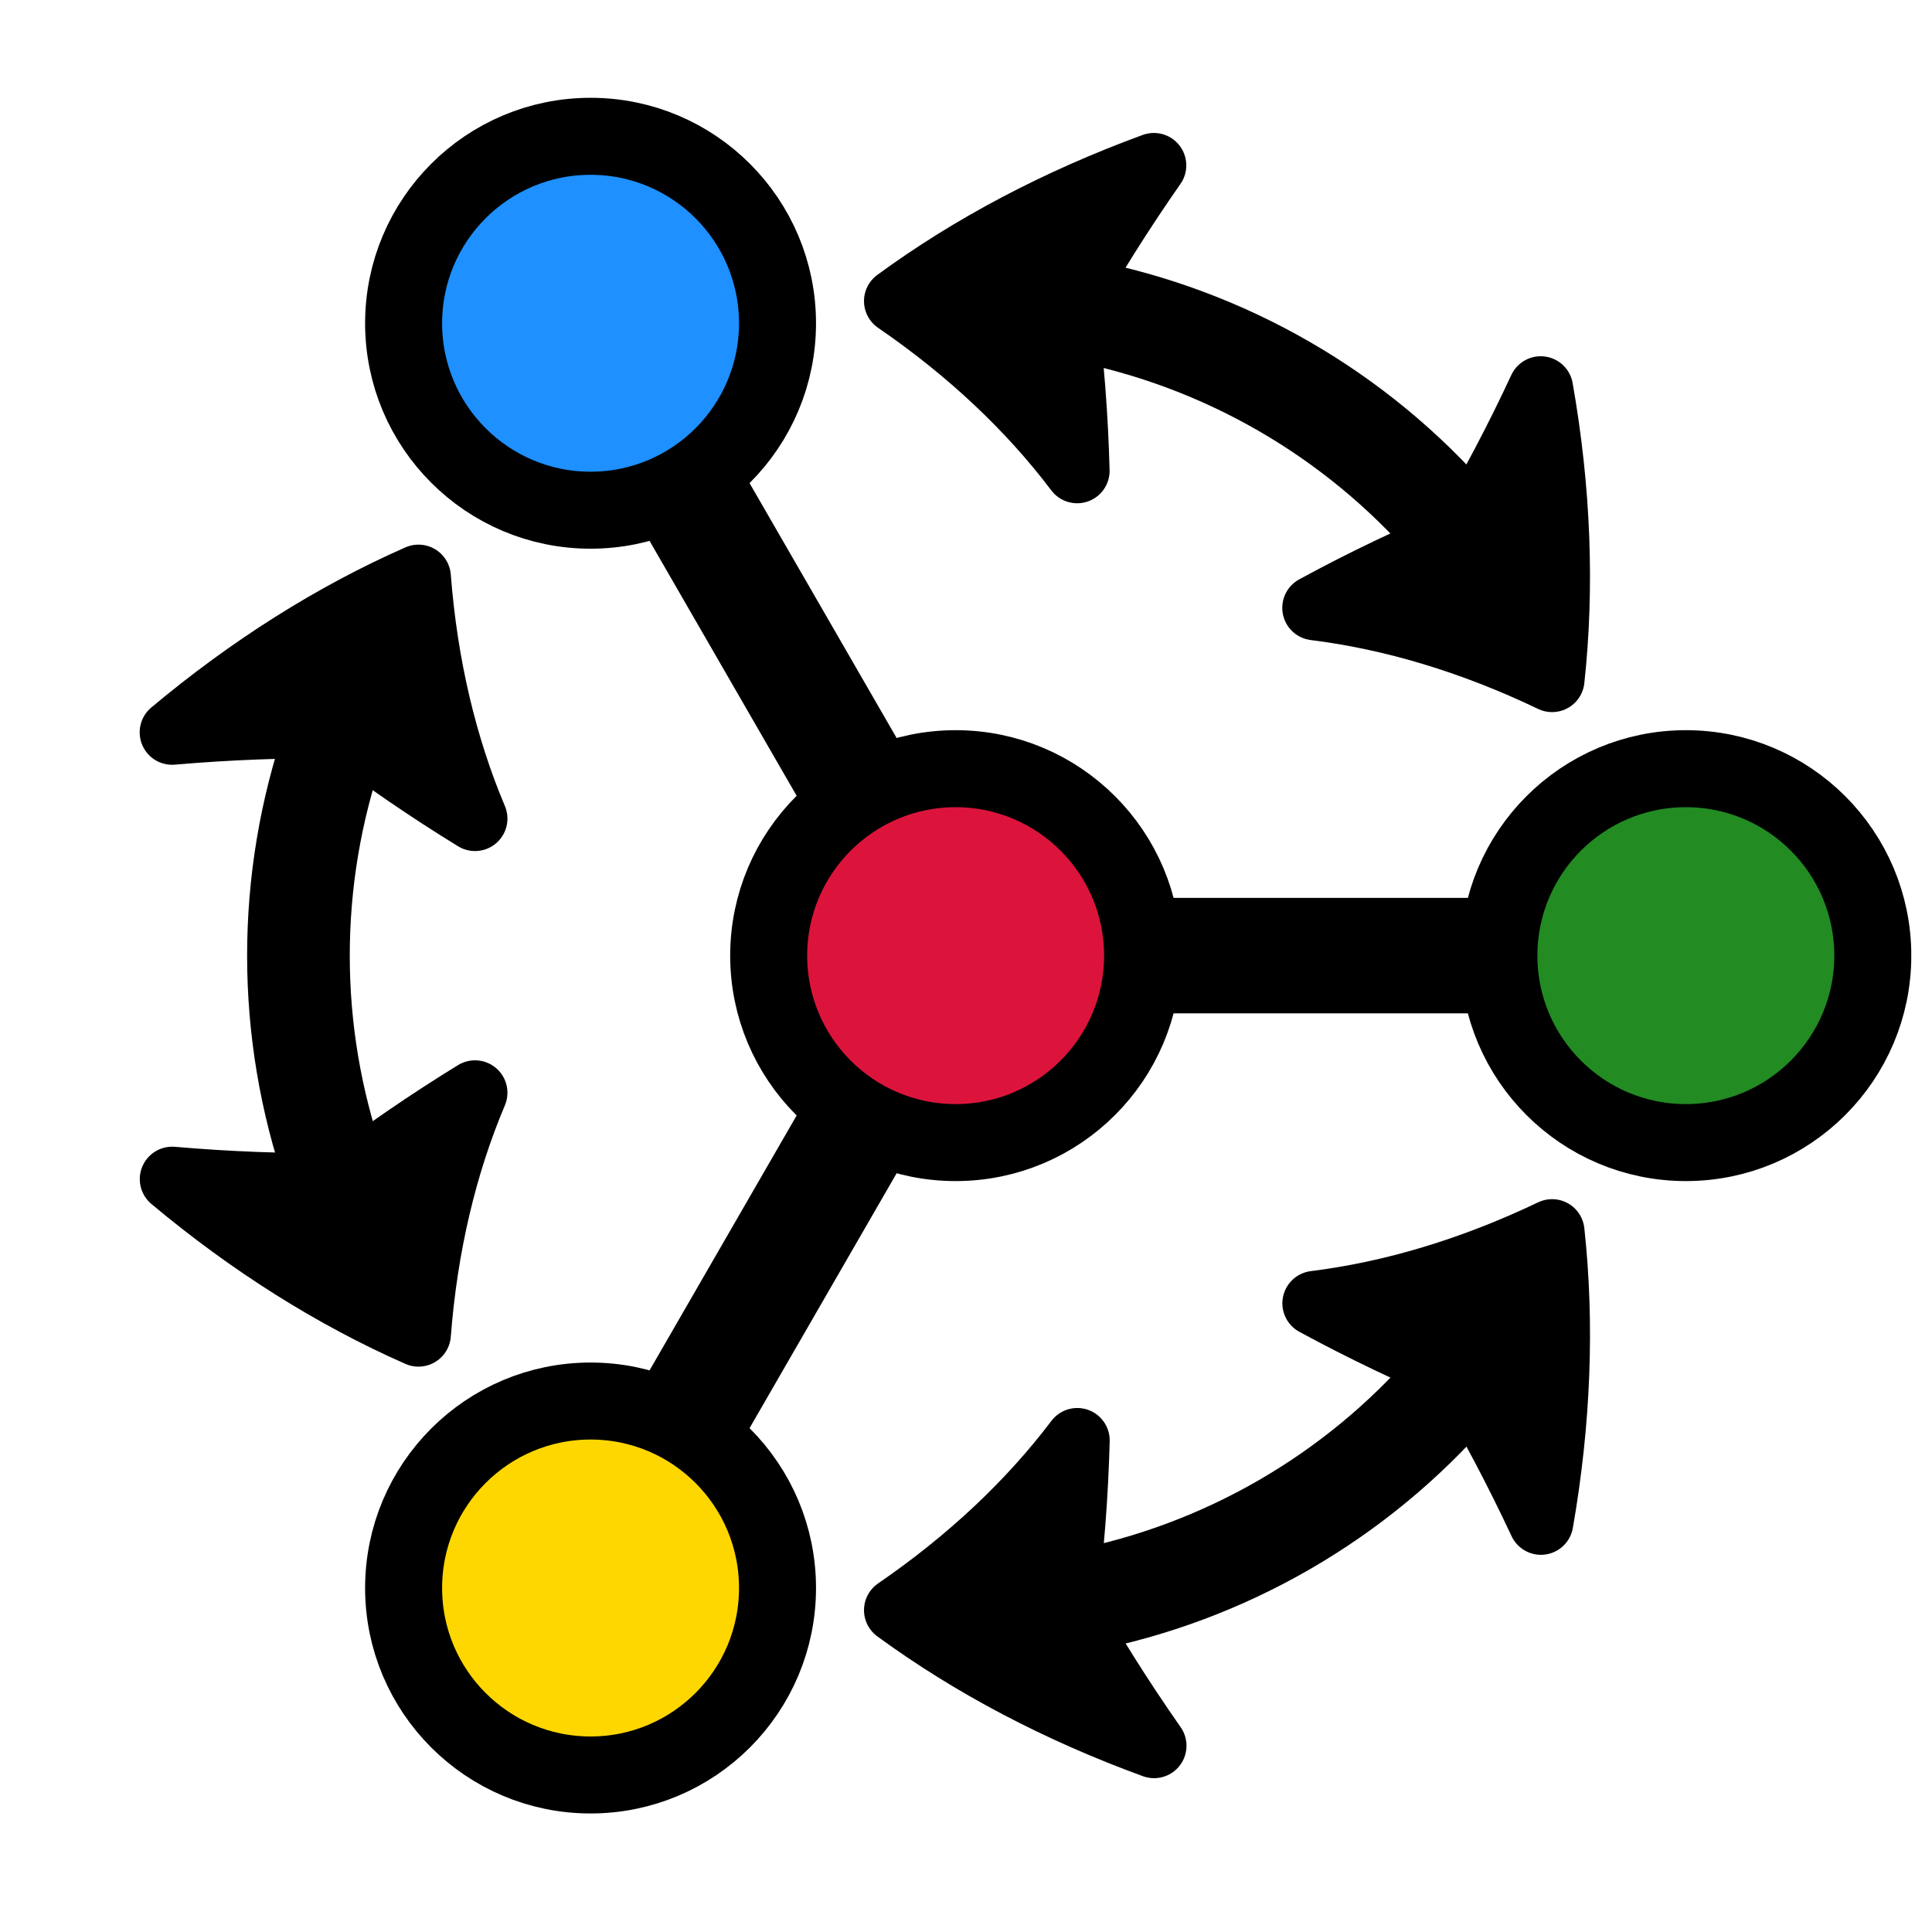
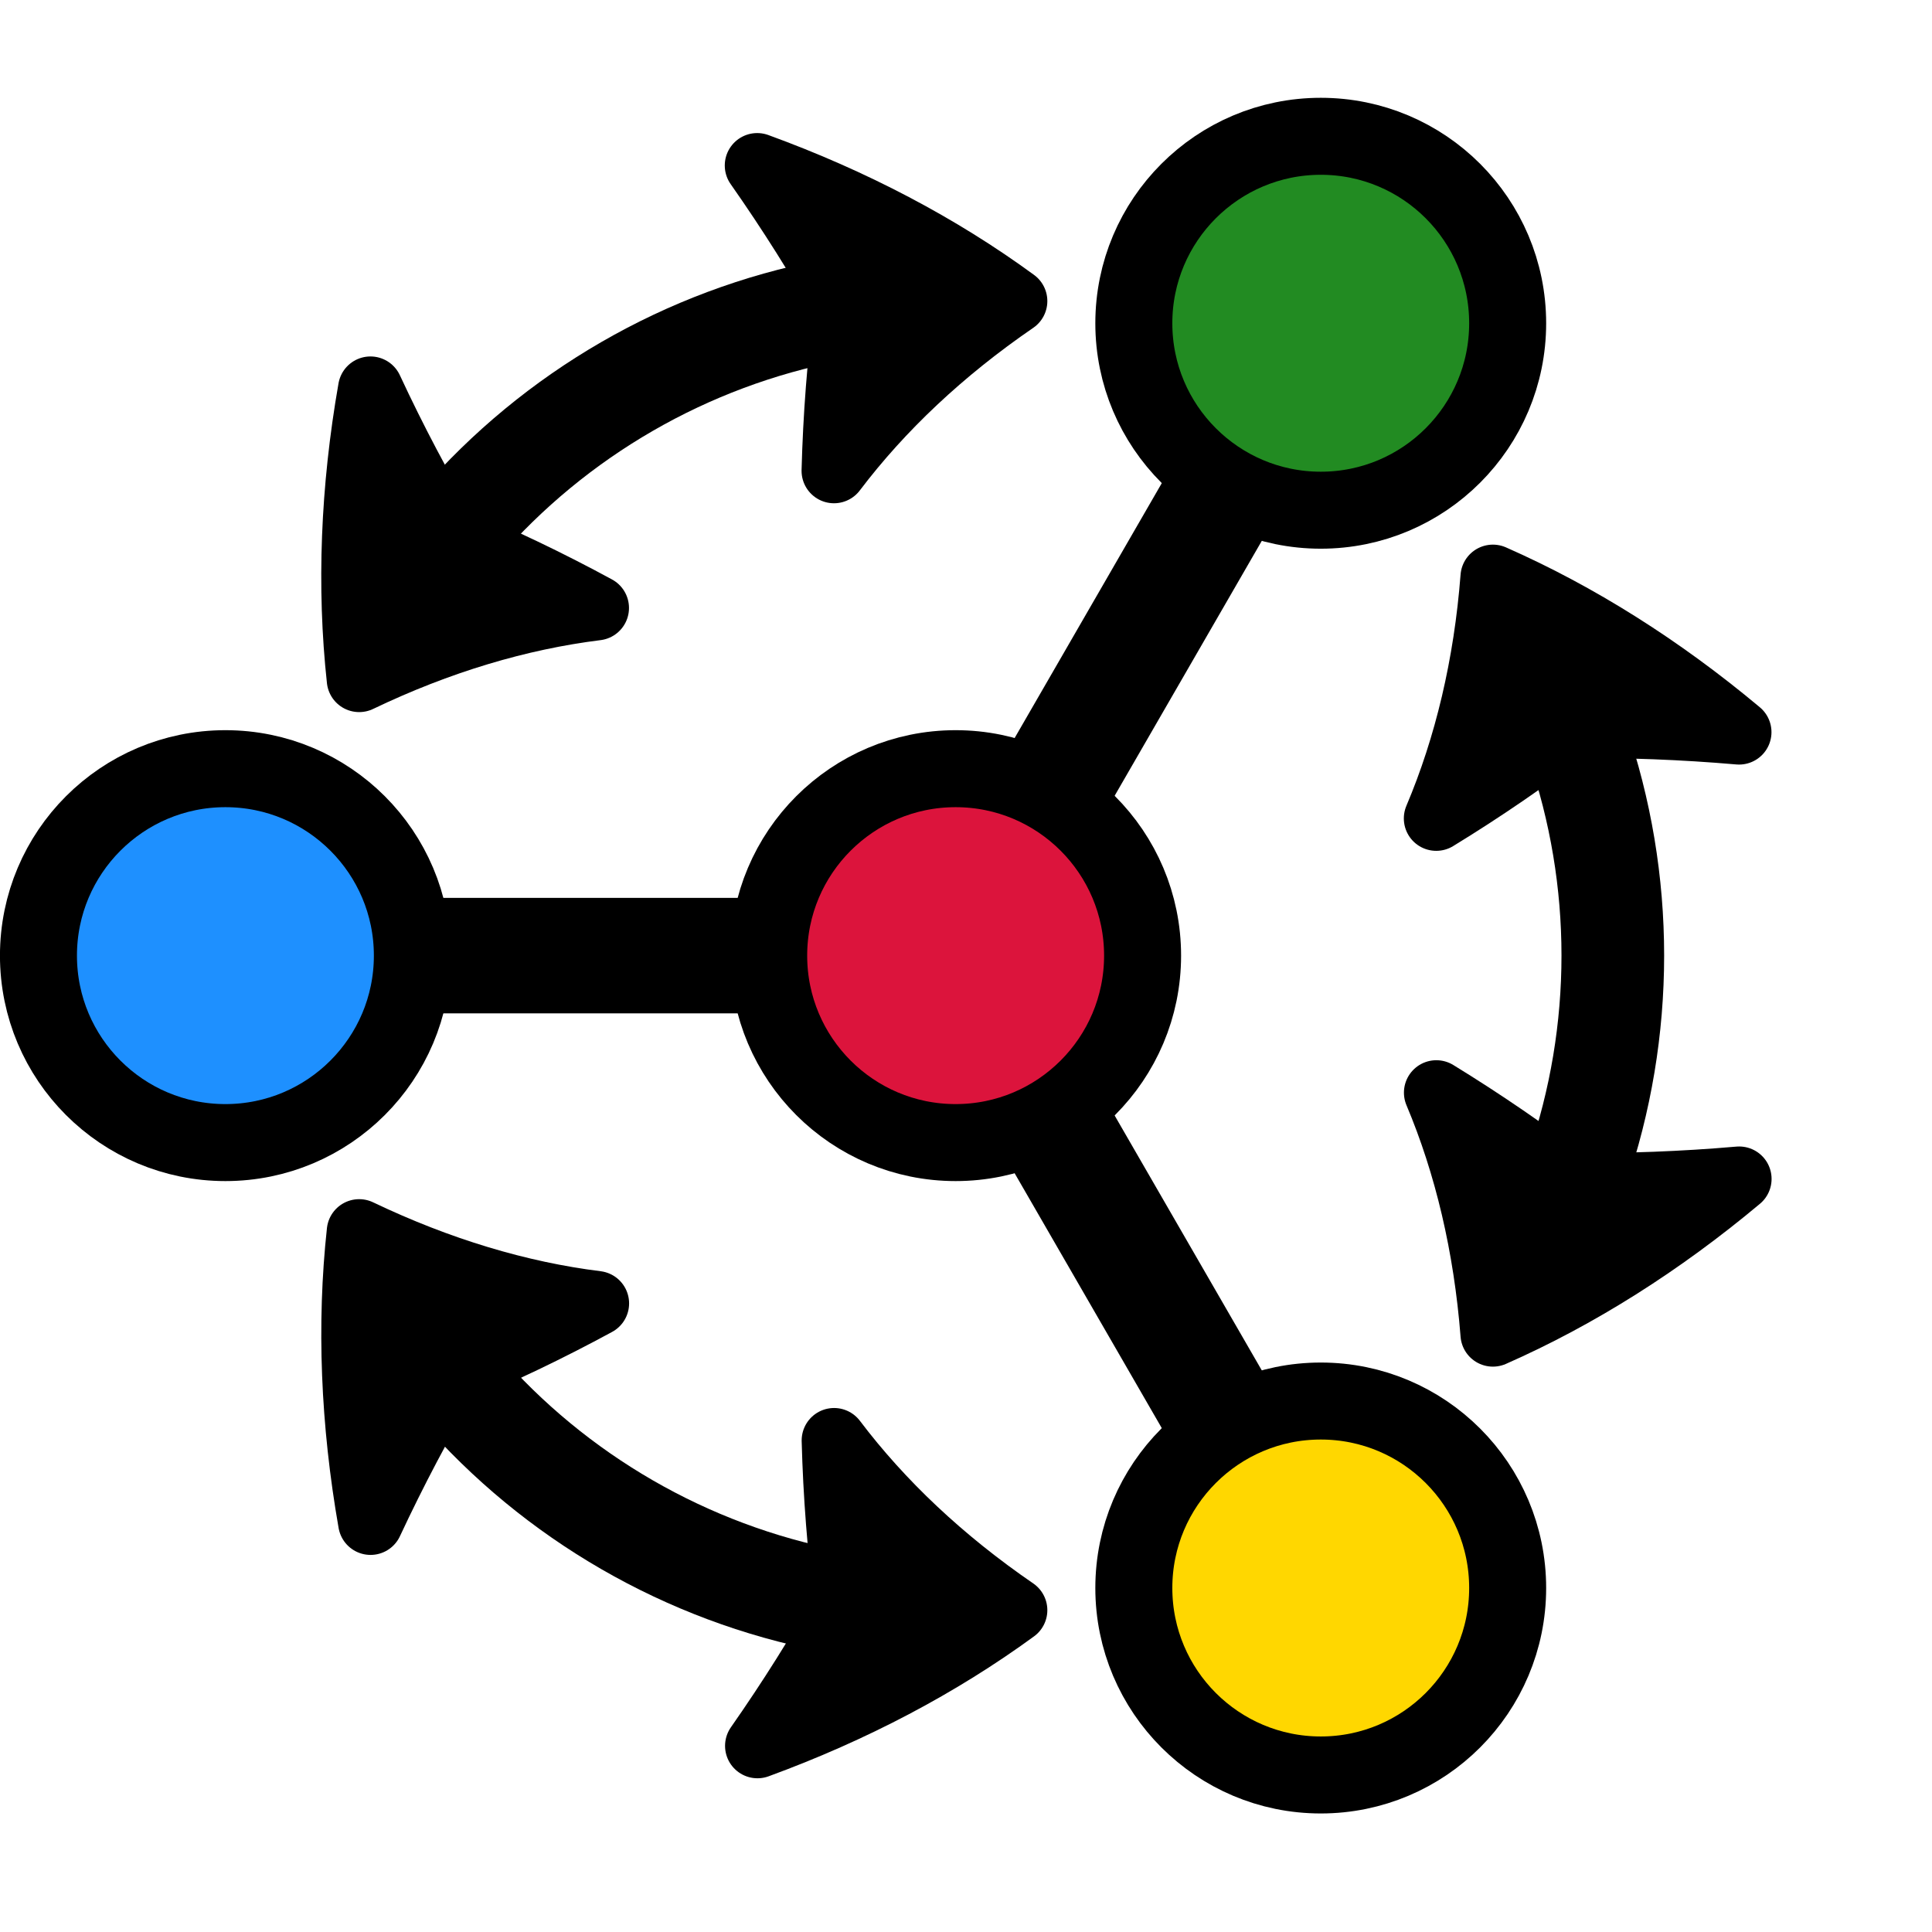
<svg xmlns="http://www.w3.org/2000/svg" width="74.195pt" height="74.195pt" viewBox="0 0 74.195 74.195">
  <defs>
    <clipPath id="clip-0">
      <path clip-rule="nonzero" d="M 0 0 L 73.398 0 L 73.398 73.398 L 0 73.398 Z M 0 0 " />
    </clipPath>
    <clipPath id="clip-1">
      <path clip-rule="nonzero" d="M 0 0 L 73.398 0 L 73.398 73.398 L 0 73.398 Z M 0 0 " />
    </clipPath>
    <clipPath id="clip-2">
-       <path clip-rule="nonzero" d="M 15 0 L 73.398 0 L 73.398 73.398 L 15 73.398 Z M 15 0 " />
+       <path clip-rule="nonzero" d="M 0 0 L 73.398 0 L 73.398 73.398 L 0 73.398 Z M 0 0 " />
    </clipPath>
    <clipPath id="clip-3">
-       <path clip-rule="nonzero" d="M 0 11 L 72 11 L 72 73.398 L 0 73.398 Z M 0 11 " />
+       <path clip-rule="nonzero" d="M 1 0 L 73.398 0 L 73.398 62 L 1 62 Z M 1 0 " />
    </clipPath>
    <clipPath id="clip-4">
-       <path clip-rule="nonzero" d="M 0 0 L 73.398 0 L 73.398 73.398 L 0 73.398 Z M 0 0 " />
+       <path clip-rule="nonzero" d="M 0 0 L 58 0 L 58 73.398 L 0 73.398 Z M 0 0 " />
    </clipPath>
    <clipPath id="clip-5">
-       <path clip-rule="nonzero" d="M 0 0 L 69 0 L 69 73.398 L 0 73.398 Z M 0 0 " />
+       <path clip-rule="nonzero" d="M 1 11 L 73.398 11 L 73.398 73.398 L 1 73.398 Z M 1 11 " />
    </clipPath>
    <clipPath id="clip-6">
      <path clip-rule="nonzero" d="M 0 0 L 73.398 0 L 73.398 73.398 L 0 73.398 Z M 0 0 " />
    </clipPath>
+     <clipPath id="clip-7">
+       <path clip-rule="nonzero" d="M 0 0 L 73.398 0 L 73.398 73.398 L 0 73.398 Z M 0 0 " />
+     </clipPath>
+     <clipPath id="clip-8">
+       <path clip-rule="nonzero" d="M 4 0 L 73.398 0 L 73.398 73.398 L 4 73.398 Z M 4 0 " />
+     </clipPath>
  </defs>
-   <path fill="none" stroke-width="4.483" stroke-linecap="butt" stroke-linejoin="miter" stroke="rgb(0%, 0%, 0%)" stroke-opacity="1" stroke-miterlimit="10" d="M 5.67 -0 L 22.676 -0 " transform="matrix(0.989267, 0, 0, -0.989267, 36.69982, 36.69883)" />
  <g clip-path="url(#clip-0)">
-     <path fill="none" stroke-width="4.483" stroke-linecap="butt" stroke-linejoin="miter" stroke="rgb(0%, 0%, 0%)" stroke-opacity="1" stroke-miterlimit="10" d="M -2.836 4.908 L -11.337 19.64 " transform="matrix(0.989267, 0, 0, -0.989267, 36.69982, 36.69883)" />
-     <path fill="none" stroke-width="4.483" stroke-linecap="butt" stroke-linejoin="miter" stroke="rgb(0%, 0%, 0%)" stroke-opacity="1" stroke-miterlimit="10" d="M -2.836 -4.909 L -11.337 -19.641 " transform="matrix(0.989267, 0, 0, -0.989267, 36.69982, 36.69883)" />
+     <path fill="none" stroke-width="4.483" stroke-linecap="butt" stroke-linejoin="miter" stroke="rgb(0%, 0%, 0%)" stroke-opacity="1" stroke-miterlimit="10" d="M 2.835 4.908 L 11.34 19.64 " transform="matrix(0.989267, 0, 0, -0.989267, 36.69982, 36.69883)" />
+   </g>
+   <path fill="none" stroke-width="4.483" stroke-linecap="butt" stroke-linejoin="miter" stroke="rgb(0%, 0%, 0%)" stroke-opacity="1" stroke-miterlimit="10" d="M -5.671 -0 L -22.678 -0 " transform="matrix(0.989267, 0, 0, -0.989267, 36.69982, 36.69883)" />
+   <g clip-path="url(#clip-1)">
+     <path fill="none" stroke-width="4.483" stroke-linecap="butt" stroke-linejoin="miter" stroke="rgb(0%, 0%, 0%)" stroke-opacity="1" stroke-miterlimit="10" d="M 2.835 -4.909 L 11.34 -19.641 " transform="matrix(0.989267, 0, 0, -0.989267, 36.69982, 36.69883)" />
  </g>
  <path fill-rule="nonzero" fill="rgb(86.4%, 7.999%, 23.499%)" fill-opacity="1" d="M 43.879 36.699 C 43.879 32.734 40.664 29.52 36.699 29.52 C 32.734 29.52 29.52 32.734 29.52 36.699 C 29.52 40.664 32.734 43.879 36.699 43.879 C 40.664 43.879 43.879 40.664 43.879 36.699 Z M 43.879 36.699 " />
-   <g clip-path="url(#clip-1)">
+   <g clip-path="url(#clip-2)">
    <path fill="none" stroke-width="2.989" stroke-linecap="butt" stroke-linejoin="miter" stroke="rgb(0%, 0%, 0%)" stroke-opacity="1" stroke-miterlimit="10" d="M 7.257 -0 C 7.257 4.007 4.007 7.257 -0.001 7.257 C -4.008 7.257 -7.258 4.007 -7.258 -0 C -7.258 -4.008 -4.008 -7.258 -0.001 -7.258 C 4.007 -7.258 7.257 -4.008 7.257 -0 Z M 7.257 -0 " transform="matrix(0.989267, 0, 0, -0.989267, 36.69982, 36.69883)" />
  </g>
-   <path fill-rule="nonzero" fill="rgb(13.199%, 54.5%, 13.199%)" fill-opacity="1" d="M 71.922 36.699 C 71.922 32.734 68.707 29.52 64.742 29.52 C 60.777 29.52 57.562 32.734 57.562 36.699 C 57.562 40.664 60.777 43.879 64.742 43.879 C 68.707 43.879 71.922 40.664 71.922 36.699 Z M 71.922 36.699 " />
-   <g clip-path="url(#clip-2)">
-     <path fill="none" stroke-width="2.989" stroke-linecap="butt" stroke-linejoin="miter" stroke="rgb(0%, 0%, 0%)" stroke-opacity="1" stroke-miterlimit="10" d="M 35.604 -0 C 35.604 4.007 32.354 7.257 28.347 7.257 C 24.339 7.257 21.089 4.007 21.089 -0 C 21.089 -4.008 24.339 -7.258 28.347 -7.258 C 32.354 -7.258 35.604 -4.008 35.604 -0 Z M 35.604 -0 " transform="matrix(0.989267, 0, 0, -0.989267, 36.69982, 36.69883)" />
+   <path fill-rule="nonzero" fill="rgb(13.199%, 54.5%, 13.199%)" fill-opacity="1" d="M 57.898 12.414 C 57.898 8.449 54.688 5.234 50.723 5.234 C 46.758 5.234 43.543 8.449 43.543 12.414 C 43.543 16.379 46.758 19.594 50.723 19.594 C 54.688 19.594 57.898 16.379 57.898 12.414 Z M 57.898 12.414 " />
+   <g clip-path="url(#clip-3)">
+     <path fill="none" stroke-width="2.989" stroke-linecap="butt" stroke-linejoin="miter" stroke="rgb(0%, 0%, 0%)" stroke-opacity="1" stroke-miterlimit="10" d="M 21.429 24.548 C 21.429 28.556 18.183 31.806 14.175 31.806 C 10.167 31.806 6.917 28.556 6.917 24.548 C 6.917 20.54 10.167 17.291 14.175 17.291 C 18.183 17.291 21.429 20.54 21.429 24.548 Z M 21.429 24.548 " transform="matrix(0.989267, 0, 0, -0.989267, 36.69982, 36.69883)" />
  </g>
-   <path fill-rule="nonzero" fill="rgb(11.6%, 56.499%, 100%)" fill-opacity="1" stroke-width="2.989" stroke-linecap="butt" stroke-linejoin="miter" stroke="rgb(0%, 0%, 0%)" stroke-opacity="1" stroke-miterlimit="10" d="M -6.915 24.548 C -6.915 28.556 -10.164 31.806 -14.172 31.806 C -18.18 31.806 -21.43 28.556 -21.43 24.548 C -21.43 20.54 -18.18 17.291 -14.172 17.291 C -10.164 17.291 -6.915 20.54 -6.915 24.548 Z M -6.915 24.548 " transform="matrix(0.989267, 0, 0, -0.989267, 36.69982, 36.69883)" />
-   <path fill-rule="nonzero" fill="rgb(100%, 84.399%, 0%)" fill-opacity="1" d="M 29.859 60.984 C 29.859 57.02 26.645 53.805 22.68 53.805 C 18.715 53.805 15.5 57.02 15.5 60.984 C 15.5 64.949 18.715 68.164 22.68 68.164 C 26.645 68.164 29.859 64.949 29.859 60.984 Z M 29.859 60.984 " />
-   <g clip-path="url(#clip-3)">
-     <path fill="none" stroke-width="2.989" stroke-linecap="butt" stroke-linejoin="miter" stroke="rgb(0%, 0%, 0%)" stroke-opacity="1" stroke-miterlimit="10" d="M -6.915 -24.549 C -6.915 -20.541 -10.164 -17.291 -14.172 -17.291 C -18.18 -17.291 -21.43 -20.541 -21.43 -24.549 C -21.43 -28.557 -18.18 -31.807 -14.172 -31.807 C -10.164 -31.807 -6.915 -28.557 -6.915 -24.549 Z M -6.915 -24.549 " transform="matrix(0.989267, 0, 0, -0.989267, 36.69982, 36.69883)" />
+   <path fill-rule="nonzero" fill="rgb(11.6%, 56.499%, 100%)" fill-opacity="1" d="M 15.836 36.699 C 15.836 32.734 12.621 29.52 8.656 29.52 C 4.691 29.52 1.477 32.734 1.477 36.699 C 1.477 40.664 4.691 43.879 8.656 43.879 C 12.621 43.879 15.836 40.664 15.836 36.699 Z M 15.836 36.699 " />
+   <g clip-path="url(#clip-4)">
+     <path fill="none" stroke-width="2.989" stroke-linecap="butt" stroke-linejoin="miter" stroke="rgb(0%, 0%, 0%)" stroke-opacity="1" stroke-miterlimit="10" d="M -21.09 -0 C -21.09 4.007 -24.34 7.257 -28.348 7.257 C -32.356 7.257 -35.605 4.007 -35.605 -0 C -35.605 -4.008 -32.356 -7.258 -28.348 -7.258 C -24.34 -7.258 -21.09 -4.008 -21.09 -0 Z M -21.09 -0 " transform="matrix(0.989267, 0, 0, -0.989267, 36.69982, 36.69883)" />
  </g>
-   <g clip-path="url(#clip-4)">
-     <path fill="none" stroke-width="3.985" stroke-linecap="butt" stroke-linejoin="miter" stroke="rgb(0%, 0%, 0%)" stroke-opacity="1" stroke-miterlimit="10" d="M 19.277 16.718 C 15.533 21.03 10.44 23.972 4.833 25.054 " transform="matrix(0.989267, 0, 0, -0.989267, 36.69982, 36.69883)" />
+   <path fill-rule="nonzero" fill="rgb(100%, 84.399%, 0%)" fill-opacity="1" d="M 57.898 60.984 C 57.898 57.02 54.688 53.805 50.723 53.805 C 46.758 53.805 43.543 57.02 43.543 60.984 C 43.543 64.949 46.758 68.164 50.723 68.164 C 54.688 68.164 57.898 64.949 57.898 60.984 Z M 57.898 60.984 " />
+   <g clip-path="url(#clip-5)">
+     <path fill="none" stroke-width="2.989" stroke-linecap="butt" stroke-linejoin="miter" stroke="rgb(0%, 0%, 0%)" stroke-opacity="1" stroke-miterlimit="10" d="M 21.429 -24.549 C 21.429 -20.541 18.183 -17.291 14.175 -17.291 C 10.167 -17.291 6.917 -20.541 6.917 -24.549 C 6.917 -28.557 10.167 -31.807 14.175 -31.807 C 18.183 -31.807 21.429 -28.557 21.429 -24.549 Z M 21.429 -24.549 " transform="matrix(0.989267, 0, 0, -0.989267, 36.69982, 36.69883)" />
  </g>
-   <path fill-rule="nonzero" fill="rgb(0%, 0%, 0%)" fill-opacity="1" stroke-width="2.517" stroke-linecap="butt" stroke-linejoin="round" stroke="rgb(0%, 0%, 0%)" stroke-opacity="1" stroke-miterlimit="10" d="M 23.154 10.712 C 23.545 14.305 23.399 18.112 22.712 22.009 C 21.788 20.019 20.773 18.1 19.675 16.244 C 17.701 15.423 15.786 14.507 13.938 13.5 C 16.955 13.125 20.062 12.193 23.154 10.712 Z M 23.154 10.712 " transform="matrix(0.989267, 0, 0, -0.989267, 36.69982, 36.69883)" />
-   <path fill-rule="nonzero" fill="rgb(0%, 0%, 0%)" fill-opacity="1" stroke-width="2.517" stroke-linecap="butt" stroke-linejoin="round" stroke="rgb(0%, 0%, 0%)" stroke-opacity="1" stroke-miterlimit="10" d="M -2.299 25.409 C 0.529 23.47 2.886 21.243 4.718 18.819 C 4.663 20.927 4.501 23.04 4.224 25.16 C 5.283 27.04 6.44 28.88 7.695 30.677 C 3.984 29.318 0.615 27.545 -2.299 25.409 Z M -2.299 25.409 " transform="matrix(0.989267, 0, 0, -0.989267, 36.69982, 36.69883)" />
-   <g clip-path="url(#clip-5)">
-     <path fill="none" stroke-width="3.985" stroke-linecap="butt" stroke-linejoin="miter" stroke="rgb(0%, 0%, 0%)" stroke-opacity="1" stroke-miterlimit="10" d="M -24.115 8.335 C -25.979 2.937 -25.979 -2.946 -24.111 -8.34 " transform="matrix(0.989267, 0, 0, -0.989267, 36.69982, 36.69883)" />
+   <g clip-path="url(#clip-6)">
+     <path fill="none" stroke-width="3.985" stroke-linecap="butt" stroke-linejoin="miter" stroke="rgb(0%, 0%, 0%)" stroke-opacity="1" stroke-miterlimit="10" d="M -4.838 25.05 C -10.445 23.968 -15.538 21.026 -19.278 16.71 " transform="matrix(0.989267, 0, 0, -0.989267, 36.69982, 36.69883)" />
  </g>
-   <path fill-rule="nonzero" fill="rgb(0%, 0%, 0%)" fill-opacity="1" stroke-width="2.517" stroke-linecap="butt" stroke-linejoin="round" stroke="rgb(0%, 0%, 0%)" stroke-opacity="1" stroke-miterlimit="10" d="M -20.853 14.696 C -24.162 13.239 -27.384 11.206 -30.417 8.667 C -28.233 8.856 -26.062 8.939 -23.906 8.916 C -22.208 7.62 -20.455 6.42 -18.658 5.318 C -19.842 8.122 -20.589 11.281 -20.853 14.696 Z M -20.853 14.696 " transform="matrix(0.989267, 0, 0, -0.989267, 36.69982, 36.69883)" />
-   <path fill-rule="nonzero" fill="rgb(0%, 0%, 0%)" fill-opacity="1" stroke-width="2.517" stroke-linecap="butt" stroke-linejoin="round" stroke="rgb(0%, 0%, 0%)" stroke-opacity="1" stroke-miterlimit="10" d="M -20.853 -14.697 C -20.589 -11.278 -19.842 -8.123 -18.658 -5.323 C -20.455 -6.425 -22.204 -7.625 -23.906 -8.92 C -26.058 -8.948 -28.229 -8.865 -30.413 -8.676 C -27.384 -11.211 -24.162 -13.24 -20.853 -14.697 Z M -20.853 -14.697 " transform="matrix(0.989267, 0, 0, -0.989267, 36.69982, 36.69883)" />
-   <g clip-path="url(#clip-6)">
-     <path fill="none" stroke-width="3.985" stroke-linecap="butt" stroke-linejoin="miter" stroke="rgb(0%, 0%, 0%)" stroke-opacity="1" stroke-miterlimit="10" d="M 4.84 -25.051 C 10.444 -23.969 15.541 -21.023 19.281 -16.711 " transform="matrix(0.989267, 0, 0, -0.989267, 36.69982, 36.69883)" />
+   <path fill-rule="nonzero" fill="rgb(0%, 0%, 0%)" fill-opacity="1" stroke-width="2.517" stroke-linecap="butt" stroke-linejoin="round" stroke="rgb(0%, 0%, 0%)" stroke-opacity="1" stroke-miterlimit="10" d="M 2.301 25.409 C -0.617 27.545 -3.985 29.318 -7.704 30.673 C -6.445 28.88 -5.288 27.04 -4.23 25.16 C -4.506 23.04 -4.668 20.923 -4.723 18.819 C -2.887 21.243 -0.526 23.47 2.301 25.409 Z M 2.301 25.409 " transform="matrix(0.989267, 0, 0, -0.989267, 36.69982, 36.69883)" />
+   <path fill-rule="nonzero" fill="rgb(0%, 0%, 0%)" fill-opacity="1" stroke-width="2.517" stroke-linecap="butt" stroke-linejoin="round" stroke="rgb(0%, 0%, 0%)" stroke-opacity="1" stroke-miterlimit="10" d="M -23.155 10.712 C -20.064 12.193 -16.956 13.121 -13.939 13.496 C -15.791 14.503 -17.706 15.419 -19.677 16.24 C -20.778 18.092 -21.793 20.015 -22.717 22.001 C -23.4 18.108 -23.546 14.305 -23.155 10.712 Z M -23.155 10.712 " transform="matrix(0.989267, 0, 0, -0.989267, 36.69982, 36.69883)" />
+   <g clip-path="url(#clip-7)">
+     <path fill="none" stroke-width="3.985" stroke-linecap="butt" stroke-linejoin="miter" stroke="rgb(0%, 0%, 0%)" stroke-opacity="1" stroke-miterlimit="10" d="M -19.274 -16.715 C -15.535 -21.027 -10.437 -23.969 -4.834 -25.051 " transform="matrix(0.989267, 0, 0, -0.989267, 36.69982, 36.69883)" />
  </g>
-   <path fill-rule="nonzero" fill="rgb(0%, 0%, 0%)" fill-opacity="1" stroke-width="2.517" stroke-linecap="butt" stroke-linejoin="round" stroke="rgb(0%, 0%, 0%)" stroke-opacity="1" stroke-miterlimit="10" d="M -2.299 -25.41 C 0.615 -27.542 3.988 -29.319 7.703 -30.673 C 6.448 -28.877 5.287 -27.041 4.232 -25.161 C 4.505 -23.041 4.667 -20.924 4.722 -18.82 C 2.89 -21.244 0.525 -23.471 -2.299 -25.41 Z M -2.299 -25.41 " transform="matrix(0.989267, 0, 0, -0.989267, 36.69982, 36.69883)" />
-   <path fill-rule="nonzero" fill="rgb(0%, 0%, 0%)" fill-opacity="1" stroke-width="2.517" stroke-linecap="butt" stroke-linejoin="round" stroke="rgb(0%, 0%, 0%)" stroke-opacity="1" stroke-miterlimit="10" d="M 23.154 -10.713 C 20.062 -12.19 16.955 -13.122 13.942 -13.497 C 15.79 -14.5 17.705 -15.416 19.679 -16.241 C 20.777 -18.093 21.792 -20.016 22.72 -22.002 C 23.399 -18.109 23.545 -14.306 23.154 -10.713 Z M 23.154 -10.713 " transform="matrix(0.989267, 0, 0, -0.989267, 36.69982, 36.69883)" />
+   <path fill-rule="nonzero" fill="rgb(0%, 0%, 0%)" fill-opacity="1" stroke-width="2.517" stroke-linecap="butt" stroke-linejoin="round" stroke="rgb(0%, 0%, 0%)" stroke-opacity="1" stroke-miterlimit="10" d="M -23.155 -10.713 C -23.546 -14.306 -23.396 -18.113 -22.713 -22.006 C -21.785 -20.02 -20.774 -18.101 -19.673 -16.245 C -17.702 -15.424 -15.787 -14.508 -13.935 -13.501 C -16.952 -13.126 -20.064 -12.19 -23.155 -10.713 Z M -23.155 -10.713 " transform="matrix(0.989267, 0, 0, -0.989267, 36.69982, 36.69883)" />
+   <path fill-rule="nonzero" fill="rgb(0%, 0%, 0%)" fill-opacity="1" stroke-width="2.517" stroke-linecap="butt" stroke-linejoin="round" stroke="rgb(0%, 0%, 0%)" stroke-opacity="1" stroke-miterlimit="10" d="M 2.301 -25.41 C -0.526 -23.471 -2.887 -21.244 -4.719 -18.82 C -4.664 -20.928 -4.498 -23.041 -4.226 -25.161 C -5.28 -27.041 -6.437 -28.881 -7.693 -30.677 C -3.985 -29.319 -0.617 -27.542 2.301 -25.41 Z M 2.301 -25.41 " transform="matrix(0.989267, 0, 0, -0.989267, 36.69982, 36.69883)" />
+   <g clip-path="url(#clip-8)">
+     <path fill="none" stroke-width="3.985" stroke-linecap="butt" stroke-linejoin="miter" stroke="rgb(0%, 0%, 0%)" stroke-opacity="1" stroke-miterlimit="10" d="M 24.114 -8.336 C 25.977 -2.938 25.977 2.945 24.114 8.339 " transform="matrix(0.989267, 0, 0, -0.989267, 36.69982, 36.69883)" />
+   </g>
+   <path fill-rule="nonzero" fill="rgb(0%, 0%, 0%)" fill-opacity="1" stroke-width="2.517" stroke-linecap="butt" stroke-linejoin="round" stroke="rgb(0%, 0%, 0%)" stroke-opacity="1" stroke-miterlimit="10" d="M 20.856 -14.697 C 24.161 -13.24 27.383 -11.207 30.416 -8.668 C 28.232 -8.857 26.06 -8.94 23.904 -8.916 C 22.207 -7.617 20.457 -6.421 18.661 -5.319 C 19.841 -8.119 20.588 -11.278 20.856 -14.697 Z M 20.856 -14.697 " transform="matrix(0.989267, 0, 0, -0.989267, 36.69982, 36.69883)" />
+   <path fill-rule="nonzero" fill="rgb(0%, 0%, 0%)" fill-opacity="1" stroke-width="2.517" stroke-linecap="butt" stroke-linejoin="round" stroke="rgb(0%, 0%, 0%)" stroke-opacity="1" stroke-miterlimit="10" d="M 20.856 14.696 C 20.592 11.281 19.841 8.122 18.657 5.326 C 20.453 6.424 22.207 7.624 23.904 8.924 C 26.06 8.947 28.228 8.864 30.412 8.675 C 27.383 11.21 24.161 13.239 20.856 14.696 Z M 20.856 14.696 " transform="matrix(0.989267, 0, 0, -0.989267, 36.69982, 36.69883)" />
</svg>
